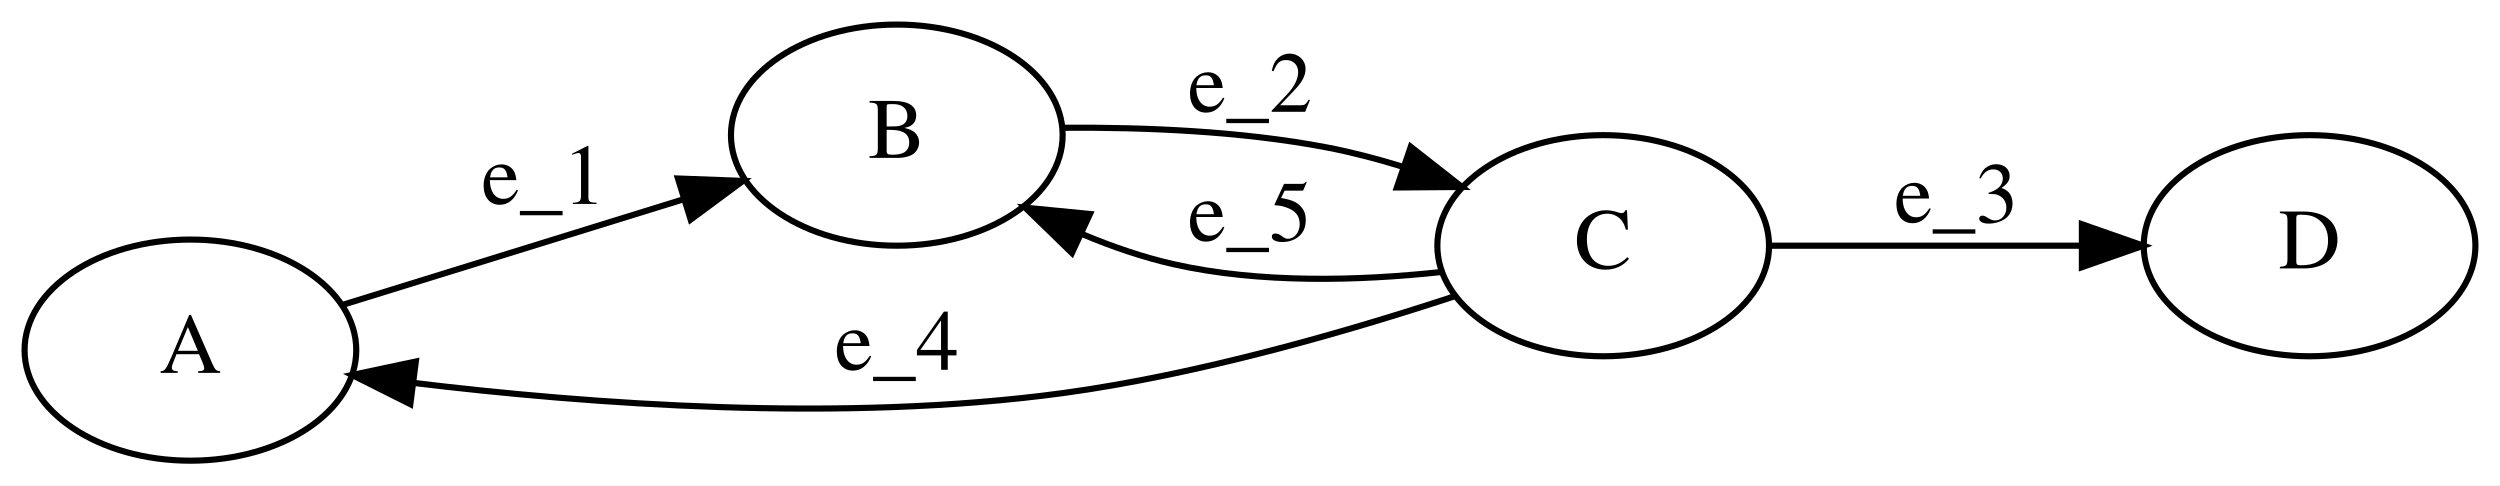
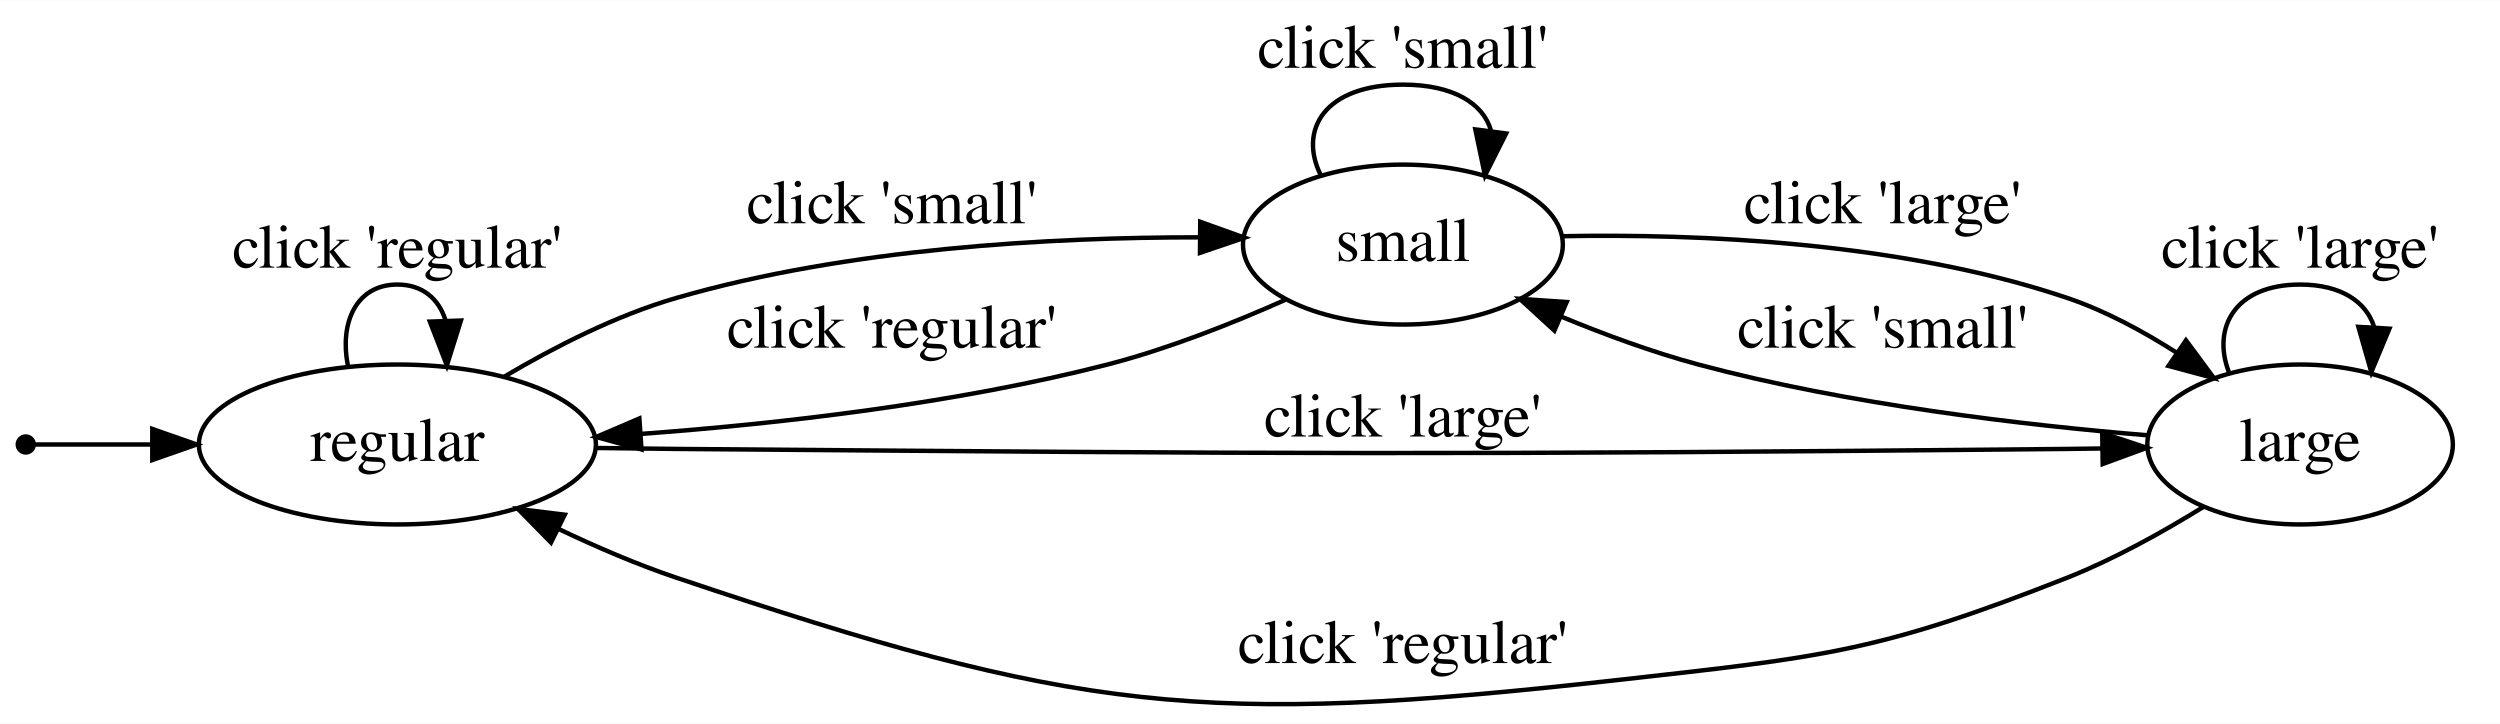
- <svg xmlns="http://www.w3.org/2000/svg" width="407pt" height="79pt" viewBox="0.00 0.00 407.00 79.00">
-   <g id="graph0" class="graph" transform="scale(1 1) rotate(0) translate(4 75)">
-     <polygon fill="white" stroke="transparent" points="-4,4 -4,-75 403,-75 403,4 -4,4" />
+ <svg xmlns="http://www.w3.org/2000/svg" width="563pt" height="163pt" viewBox="0.00 0.00 562.74 162.82">
+   <g id="graph0" class="graph" transform="scale(1 1) rotate(0) translate(4 158.82)">
+     <polygon fill="white" stroke="transparent" points="-4,4 -4,-158.82 558.74,-158.82 558.74,4 -4,4" />
    <g id="node1" class="node">
-       <ellipse fill="none" stroke="black" cx="27" cy="-18" rx="27" ry="18" />
-       <text text-anchor="middle" x="27" y="-14.3" font-family="Times,serif" font-size="14.00">A</text>
+       <ellipse fill="black" stroke="black" cx="1.8" cy="-58.82" rx="1.8" ry="1.8" />
    </g>
    <g id="node2" class="node">
-       <ellipse fill="none" stroke="black" cx="142" cy="-53" rx="27" ry="18" />
-       <text text-anchor="middle" x="142" y="-49.3" font-family="Times,serif" font-size="14.00">B</text>
+       <ellipse fill="none" stroke="black" cx="85.45" cy="-58.82" rx="44.69" ry="18" />
+       <text text-anchor="middle" x="85.45" y="-55.12" font-family="Times,serif" font-size="14.00">regular</text>
    </g>
    <g id="edge1" class="edge">
-       <path fill="none" stroke="black" d="M51.69,-25.34C67.78,-30.32 89.3,-36.99 107.18,-42.53" />
-       <polygon fill="black" stroke="black" points="106.37,-45.94 116.95,-45.55 108.44,-39.25 106.37,-45.94" />
-       <text text-anchor="middle" x="84.5" y="-41.8" font-family="Times,serif" font-size="14.00">e_1</text>
+       <path fill="none" stroke="black" d="M3.72,-58.82C6.81,-58.82 17.39,-58.82 29.92,-58.82" />
+       <polygon fill="black" stroke="black" points="30.28,-62.32 40.28,-58.82 30.28,-55.32 30.28,-62.32" />
+     </g>
+     <g id="edge2" class="edge">
+       <path fill="none" stroke="black" d="M74.3,-76.61C72.41,-86.14 76.12,-94.82 85.45,-94.82 91.13,-94.82 94.73,-91.6 96.24,-86.92" />
+       <polygon fill="black" stroke="black" points="99.75,-86.72 96.59,-76.61 92.76,-86.48 99.75,-86.72" />
+       <text text-anchor="middle" x="85.45" y="-98.62" font-family="Times,serif" font-size="14.00">click 'regular'</text>
    </g>
    <g id="node3" class="node">
-       <ellipse fill="none" stroke="black" cx="257" cy="-35" rx="27" ry="18" />
-       <text text-anchor="middle" x="257" y="-31.3" font-family="Times,serif" font-size="14.00">C</text>
+       <ellipse fill="none" stroke="black" cx="311.79" cy="-103.82" rx="36" ry="18" />
+       <text text-anchor="middle" x="311.79" y="-100.12" font-family="Times,serif" font-size="14.00">small</text>
    </g>
-     <g id="edge2" class="edge">
-       <path fill="none" stroke="black" d="M169.1,-54.2C182.1,-54.3 197.99,-53.68 212,-51 216.02,-50.23 220.15,-49.15 224.21,-47.9" />
-       <polygon fill="black" stroke="black" points="225.67,-51.1 234.01,-44.56 223.41,-44.48 225.67,-51.1" />
-       <text text-anchor="middle" x="199.5" y="-56.8" font-family="Times,serif" font-size="14.00">e_2</text>
+     <g id="edge5" class="edge">
+       <path fill="none" stroke="black" d="M109.54,-74.11C120.76,-80.75 134.73,-87.9 148.29,-91.82 186.91,-103.01 232.73,-105.47 265.86,-105.45" />
+       <polygon fill="black" stroke="black" points="266.17,-108.95 276.14,-105.37 266.11,-101.95 266.17,-108.95" />
+       <text text-anchor="middle" x="196.79" y="-108.62" font-family="Times,serif" font-size="14.00">click 'small'</text>
+     </g>
+     <g id="node4" class="node">
+       <ellipse fill="none" stroke="black" cx="513.74" cy="-58.82" rx="34.39" ry="18" />
+       <text text-anchor="middle" x="513.74" y="-55.12" font-family="Times,serif" font-size="14.00">large</text>
+     </g>
+     <g id="edge8" class="edge">
+       <path fill="none" stroke="black" d="M130.37,-58.03C136.39,-57.94 142.49,-57.87 148.29,-57.82 287.4,-56.7 322.19,-56.47 461.29,-57.82 463.83,-57.85 466.44,-57.88 469.08,-57.92" />
+       <polygon fill="black" stroke="black" points="469.2,-61.42 479.25,-58.08 469.31,-54.42 469.2,-61.42" />
+       <text text-anchor="middle" x="311.79" y="-60.62" font-family="Times,serif" font-size="14.00">click 'large'</text>
+     </g>
+     <g id="edge3" class="edge">
+       <path fill="none" stroke="black" d="M285.54,-91.48C273.6,-86.16 258.99,-80.35 245.29,-76.82 211,-68 171.44,-63.5 140.37,-61.21" />
+       <polygon fill="black" stroke="black" points="140.4,-57.7 130.18,-60.51 139.92,-64.68 140.4,-57.7" />
+       <text text-anchor="middle" x="196.79" y="-80.62" font-family="Times,serif" font-size="14.00">click 'regular'</text>
+     </g>
+     <g id="edge6" class="edge">
+       <path fill="none" stroke="black" d="M293.33,-119.37C288.13,-129.73 294.28,-139.82 311.79,-139.82 323.28,-139.82 329.88,-135.48 331.59,-129.56" />
+       <polygon fill="black" stroke="black" points="335.03,-128.83 330.26,-119.37 328.09,-129.74 335.03,-128.83" />
+       <text text-anchor="middle" x="311.79" y="-143.62" font-family="Times,serif" font-size="14.00">click 'small'</text>
+     </g>
+     <g id="edge9" class="edge">
+       <path fill="none" stroke="black" d="M347.36,-105.7C378.08,-106.29 423.8,-104.48 461.29,-91.82 469.82,-88.95 478.34,-84.35 485.93,-79.5" />
+       <polygon fill="black" stroke="black" points="488.05,-82.28 494.35,-73.76 484.11,-76.5 488.05,-82.28" />
+       <text text-anchor="middle" x="419.79" y="-108.62" font-family="Times,serif" font-size="14.00">click 'large'</text>
    </g>
    <g id="edge4" class="edge">
-       <path fill="none" stroke="black" d="M232.72,-26.74C215.4,-21.04 191.05,-13.99 169,-11 133.2,-6.15 91.88,-9.21 63.27,-12.67" />
-       <polygon fill="black" stroke="black" points="62.8,-9.2 53.33,-13.95 63.7,-16.15 62.8,-9.2" />
-       <text text-anchor="middle" x="142" y="-14.8" font-family="Times,serif" font-size="14.00">e_4</text>
+       <path fill="none" stroke="black" d="M491.95,-44.75C482.86,-39.13 471.87,-33 461.29,-28.82 418.47,-11.92 406.04,-10.97 360.29,-5.82 266.11,4.76 238.12,1.4 148.29,-28.82 139.4,-31.81 130.15,-35.79 121.58,-39.88" />
+       <polygon fill="black" stroke="black" points="120.03,-36.74 112.61,-44.3 123.13,-43.02 120.03,-36.74" />
+       <text text-anchor="middle" x="311.79" y="-9.62" font-family="Times,serif" font-size="14.00">click 'regular'</text>
    </g>
-     <g id="edge5" class="edge">
-       <path fill="none" stroke="black" d="M230.48,-30.7C217.34,-29.29 201.15,-28.8 187,-32 182.1,-33.11 177.1,-34.83 172.32,-36.83" />
-       <polygon fill="black" stroke="black" points="170.51,-33.81 162.91,-41.19 173.45,-40.16 170.51,-33.81" />
-       <text text-anchor="middle" x="199.5" y="-35.8" font-family="Times,serif" font-size="14.00">e_5</text>
+     <g id="edge7" class="edge">
+       <path fill="none" stroke="black" d="M479.4,-60.89C451.9,-63.16 412.07,-67.76 378.29,-76.82 368.05,-79.57 357.27,-83.53 347.48,-87.58" />
+       <polygon fill="black" stroke="black" points="345.89,-84.45 338.08,-91.61 348.65,-90.88 345.89,-84.45" />
+       <text text-anchor="middle" x="419.79" y="-80.62" font-family="Times,serif" font-size="14.00">click 'small'</text>
    </g>
-     <g id="node4" class="node">
-       <ellipse fill="none" stroke="black" cx="372" cy="-35" rx="27" ry="18" />
-       <text text-anchor="middle" x="372" y="-31.3" font-family="Times,serif" font-size="14.00">D</text>
-     </g>
-     <g id="edge3" class="edge">
-       <path fill="none" stroke="black" d="M284.21,-35C299.18,-35 318.19,-35 334.6,-35" />
-       <polygon fill="black" stroke="black" points="334.93,-38.5 344.93,-35 334.93,-31.5 334.93,-38.5" />
-       <text text-anchor="middle" x="314.5" y="-38.8" font-family="Times,serif" font-size="14.00">e_3</text>
+     <g id="edge10" class="edge">
+       <path fill="none" stroke="black" d="M497.71,-75.11C493.84,-85.21 499.18,-94.82 513.74,-94.82 523.06,-94.82 528.61,-90.88 530.37,-85.39" />
+       <polygon fill="black" stroke="black" points="533.85,-84.89 529.77,-75.11 526.86,-85.3 533.85,-84.89" />
+       <text text-anchor="middle" x="513.74" y="-98.62" font-family="Times,serif" font-size="14.00">click 'large'</text>
    </g>
  </g>
</svg>
